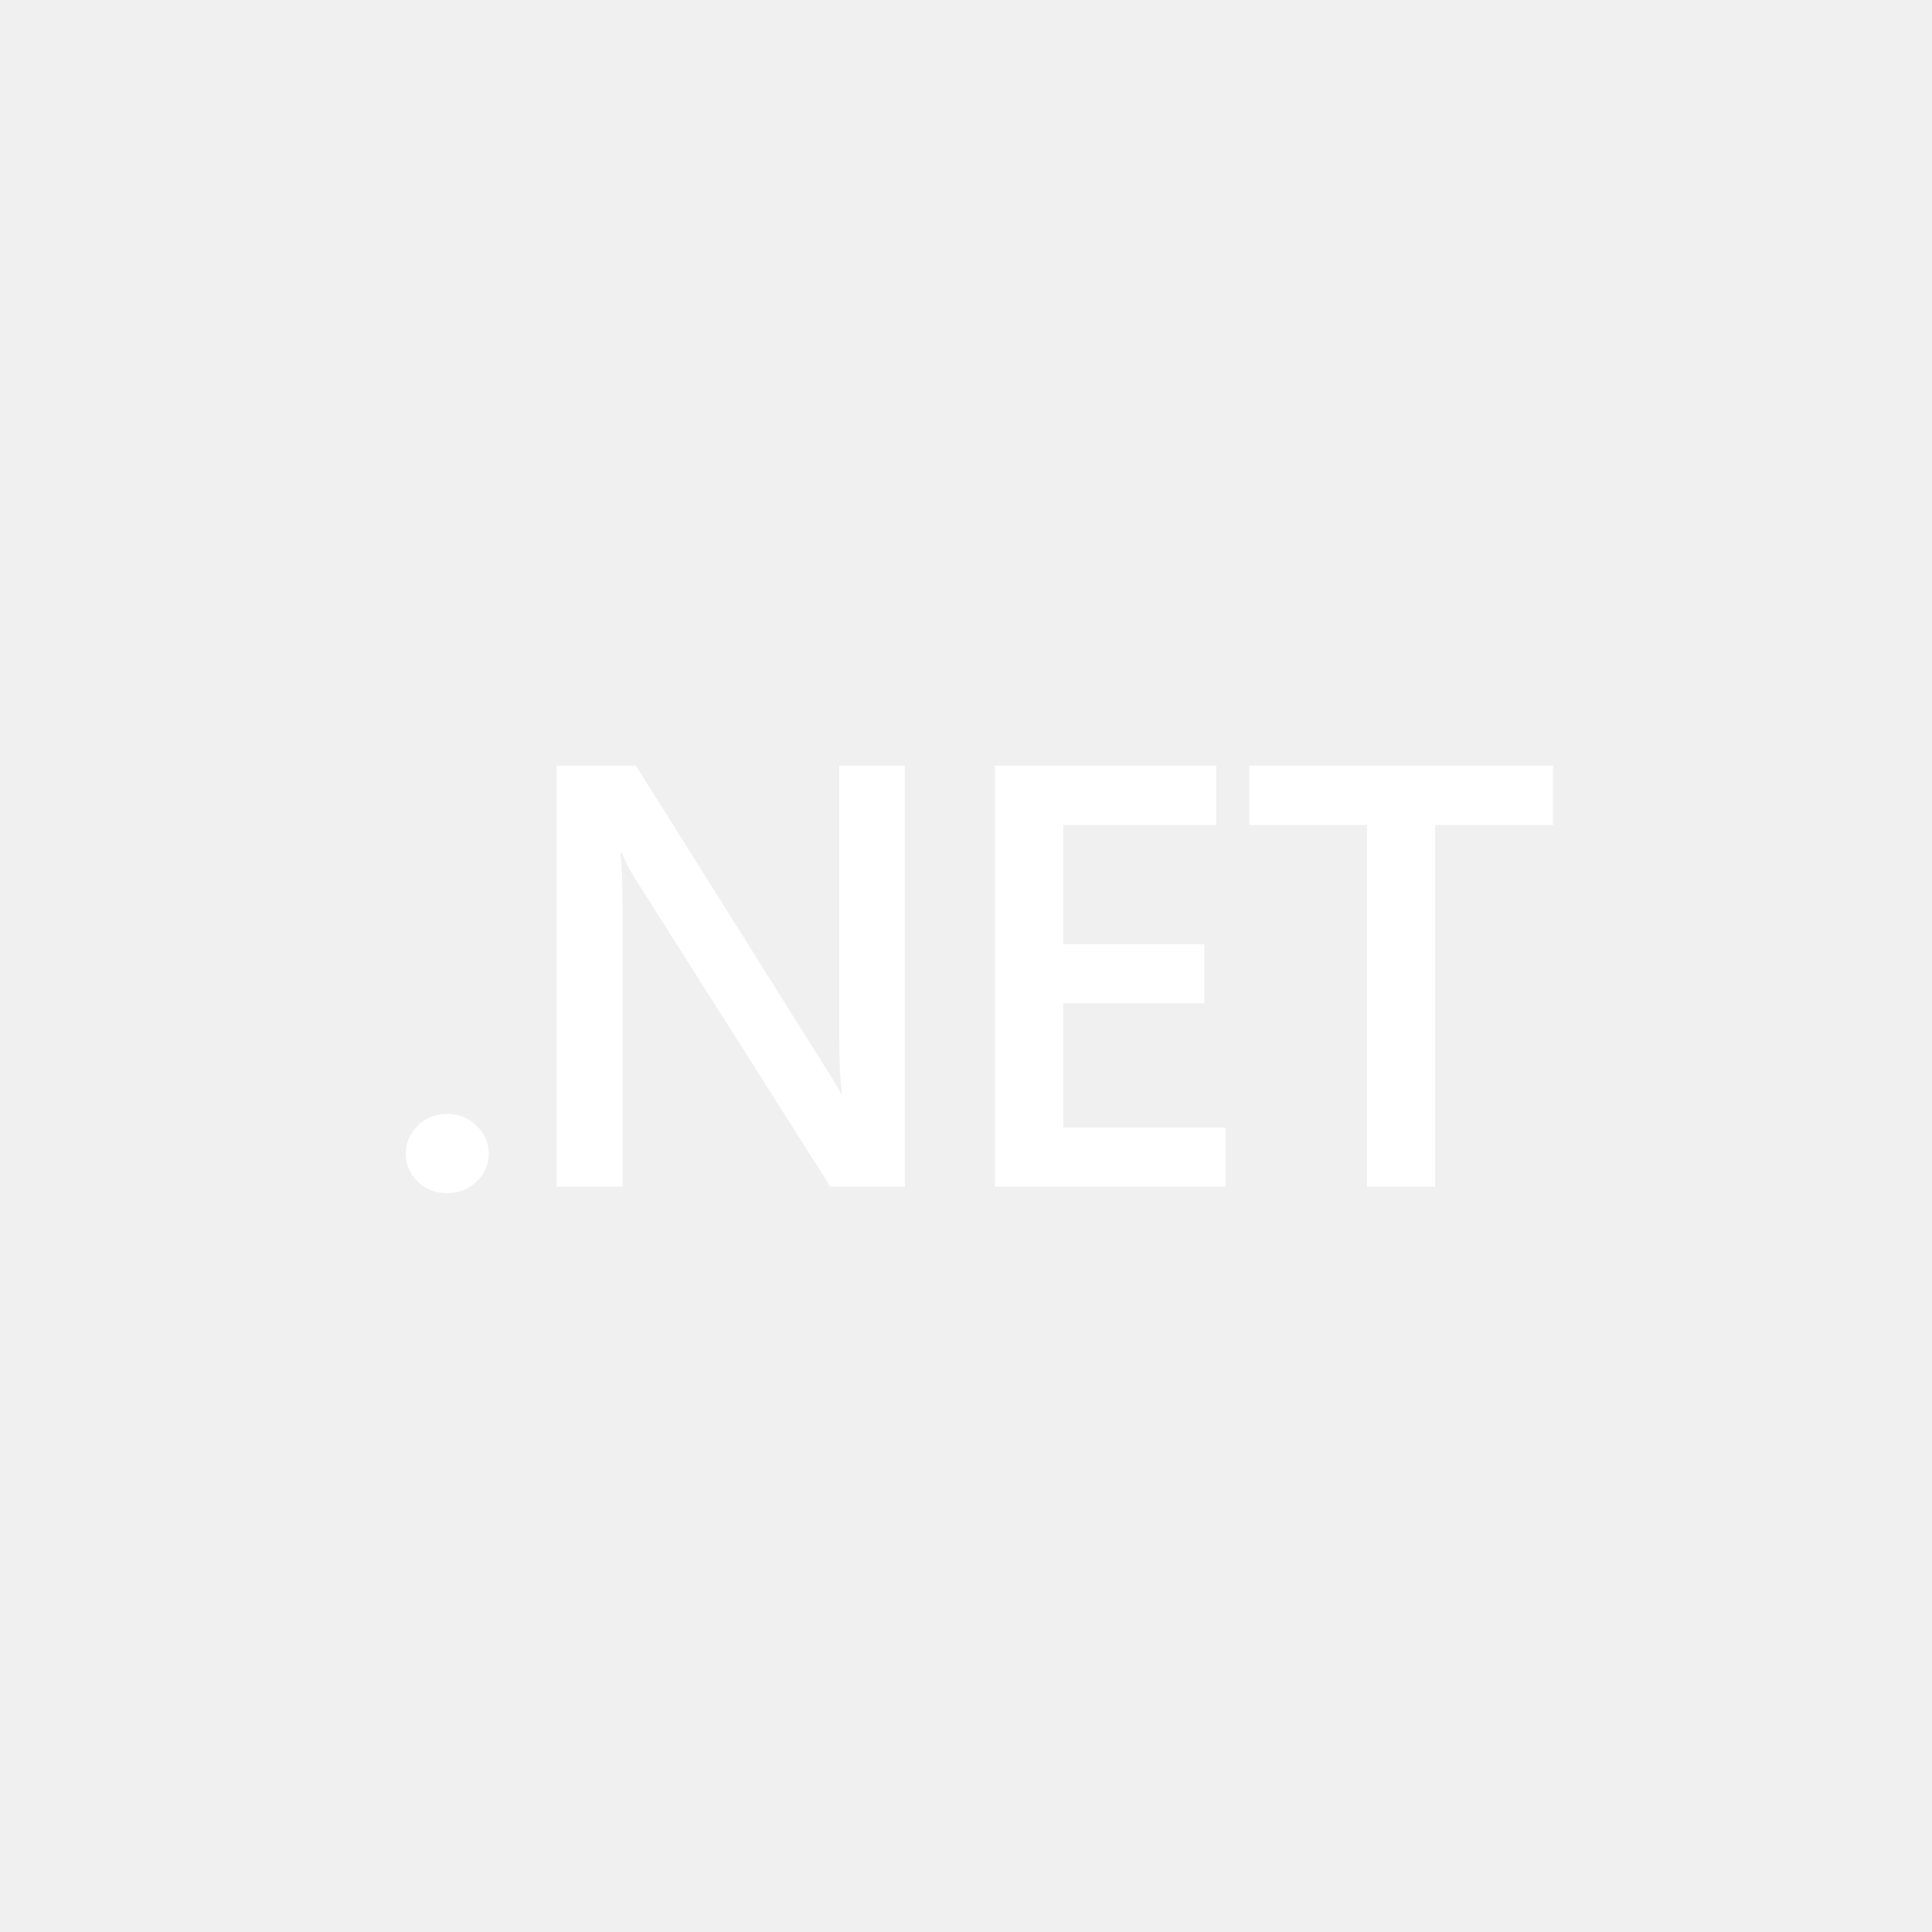
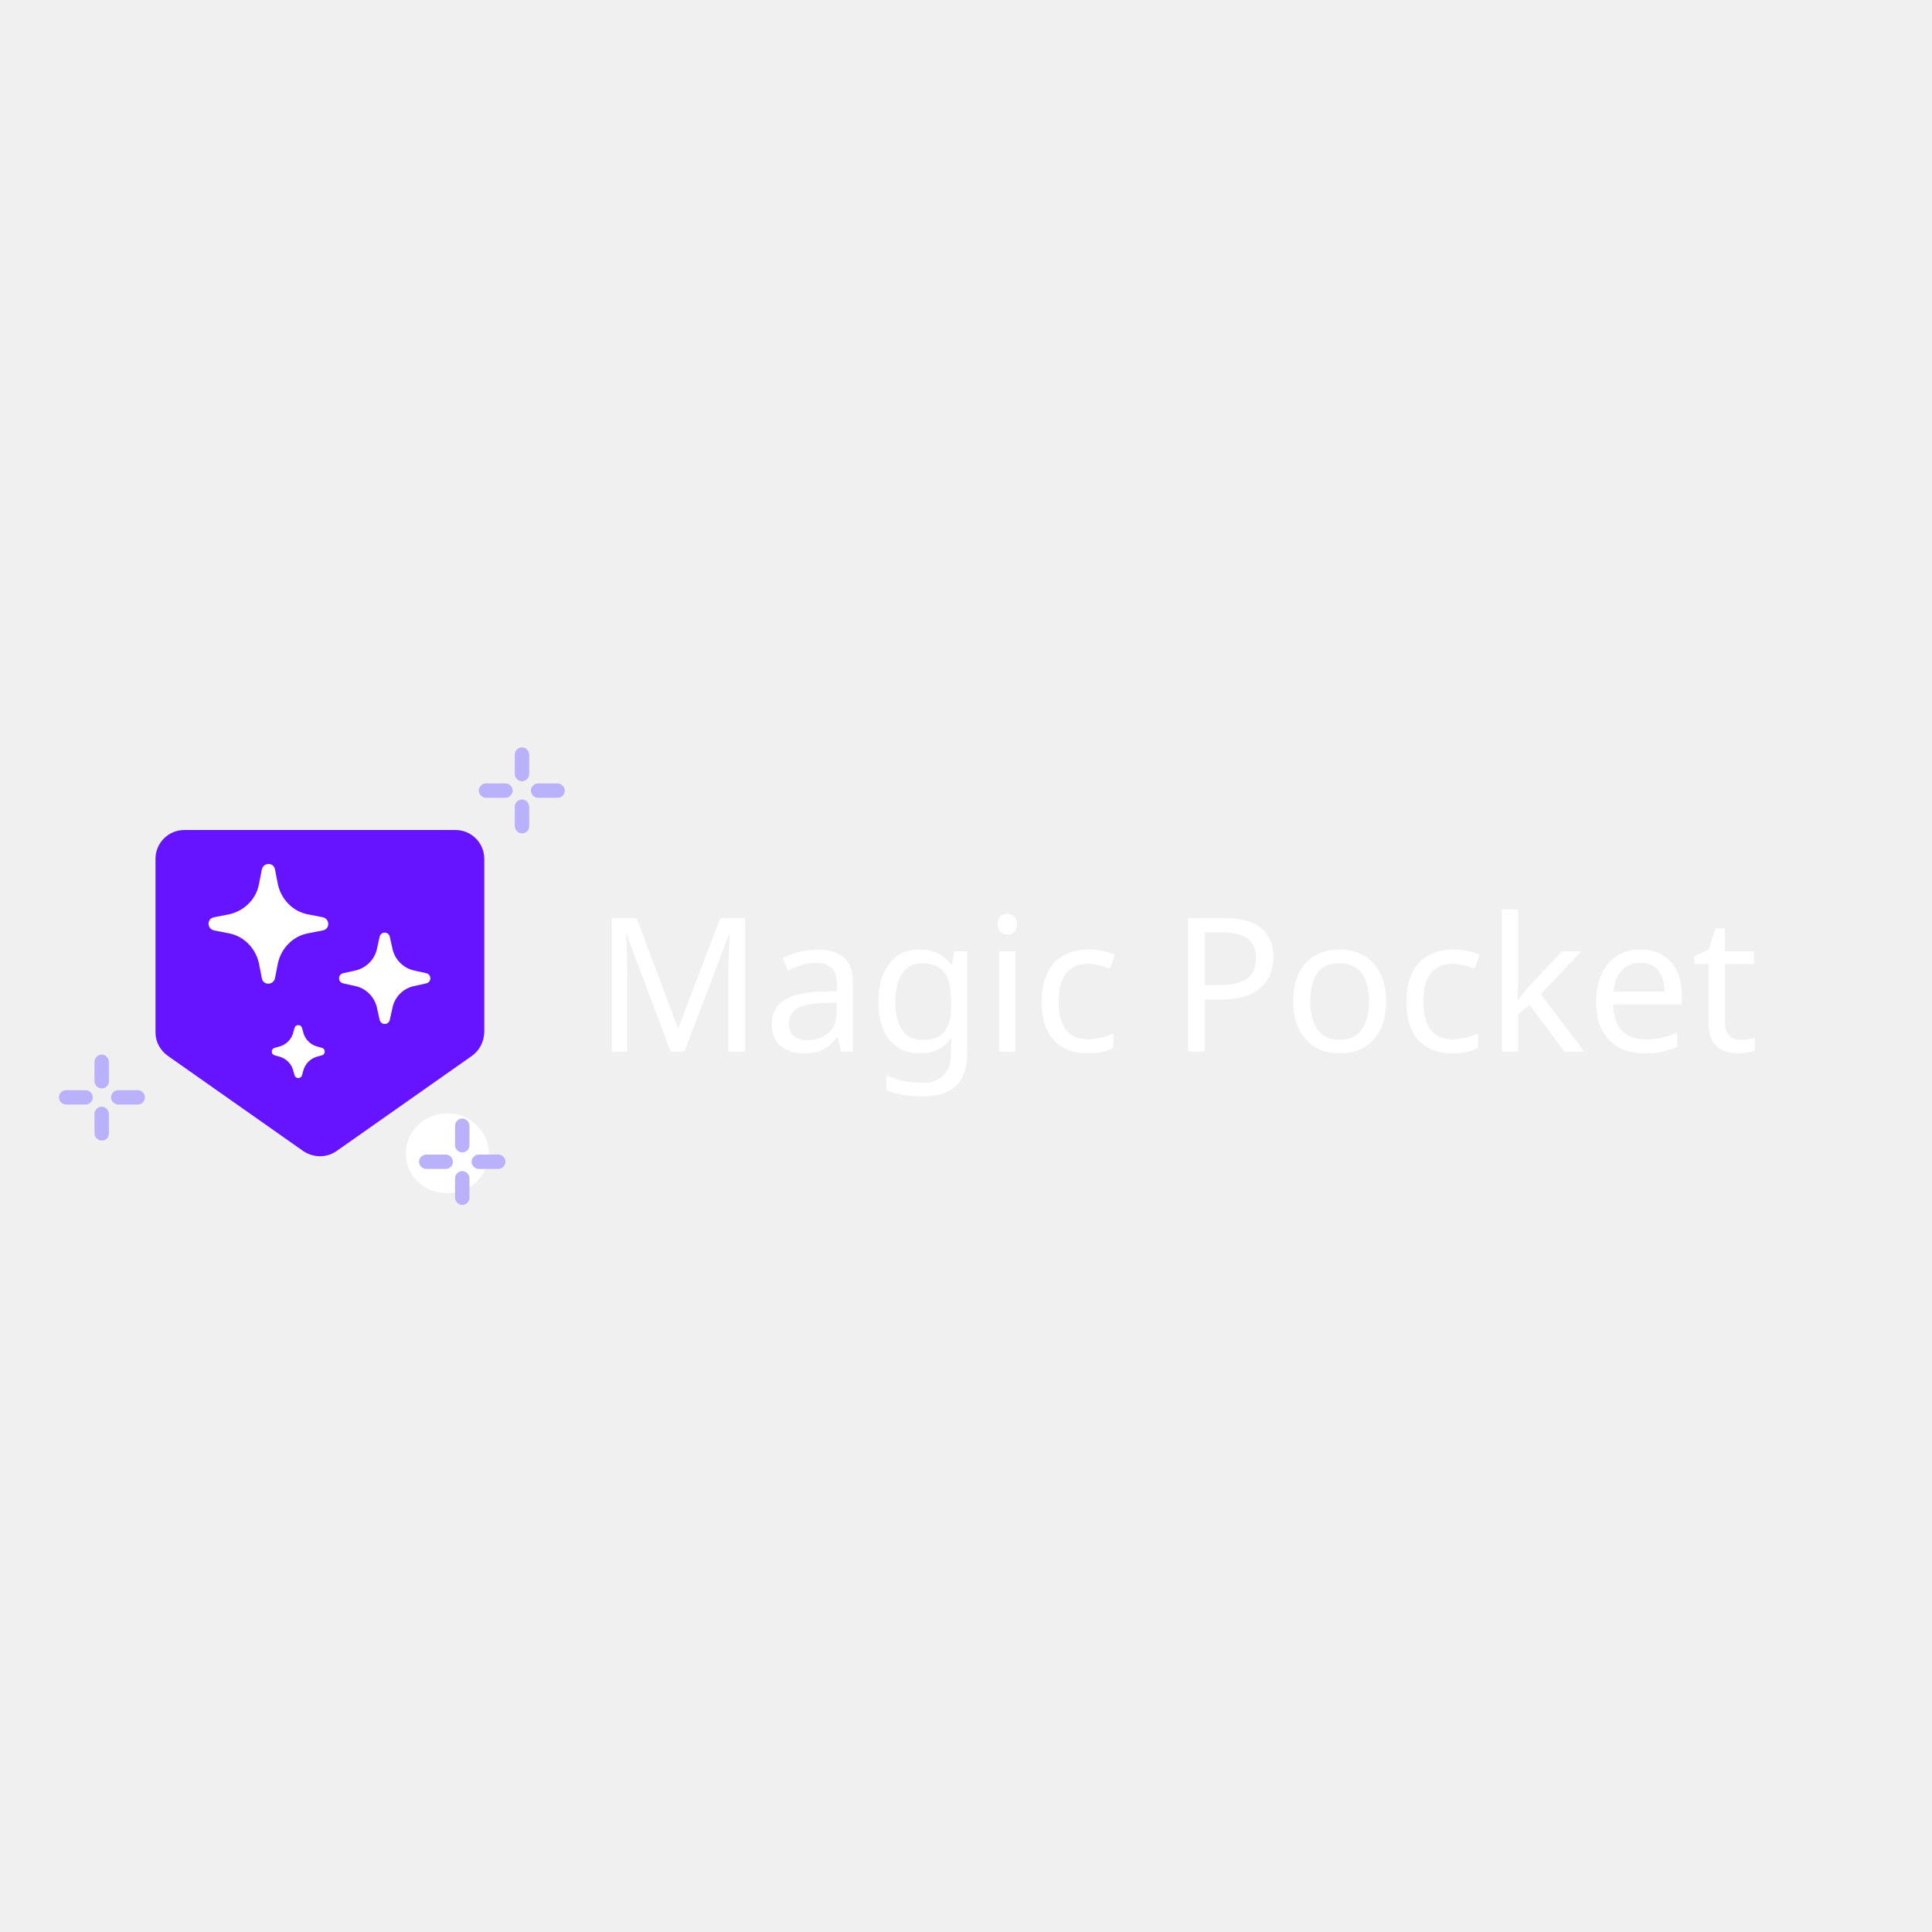
- <svg xmlns="http://www.w3.org/2000/svg" width="456" height="456" viewBox="0 0 456 456" version="1.1" xml:space="preserve" style="fill-rule:evenodd;clip-rule:evenodd;stroke-linejoin:round;stroke-miterlimit:2;">
-   <path d="m 105.5,281.609 c -2.703,0 -5.001,-0.9 -6.893,-2.702 -1.892,-1.848 -2.838,-4.042 -2.838,-6.582 0,-2.587 0.946,-4.804 2.838,-6.652 1.892,-1.848 4.19,-2.772 6.893,-2.772 2.748,0 5.068,0.924 6.96,2.772 1.937,1.848 2.906,4.064 2.906,6.652 0,2.54 -0.968,4.734 -2.906,6.582 -1.892,1.802 -4.212,2.702 -6.96,2.702 z" style="fill:#ffffff;fill-rule:nonzero;stroke-width:0.838" />
-   <path d="M 213.561,280.084 H 195.99 L 149.7,207.054 c -1.171,-1.848 -2.14,-3.765 -2.906,-5.751 h -0.406 c 0.361,2.125 0.541,6.675 0.541,13.65 v 65.132 h -15.543 v -99.36 h 18.719 l 44.737,71.298 c 1.892,2.957 3.109,4.989 3.649,6.098 h 0.27 c -0.45,-2.632 -0.676,-7.09 -0.676,-13.373 v -64.023 h 15.476 z" style="fill:#ffffff;fill-rule:nonzero;stroke-width:0.838" />
-   <path d="m 289.251,280.084 h -54.401 v -99.36 h 52.238 v 13.997 h -36.154 v 28.131 h 33.316 v 13.927 h -33.316 v 29.378 h 38.316 z" style="fill:#ffffff;fill-rule:nonzero;stroke-width:0.838" />
-   <path d="M 366.565,194.721 H 338.722 v 85.363 h -16.084 v -85.363 h -27.775 v -13.997 h 71.701 z" style="fill:#ffffff;fill-rule:nonzero;stroke-width:0.838" />
+ <svg xmlns="http://www.w3.org/2000/svg" version="1.1" id="Layer_1" x="0px" y="0px" viewBox="0 0 456 456" style="enable-background:new 0 0 456 456;" xml:space="preserve">
+   <path style="fill:#FFFFFF;" d="M105.5,281.6c-2.7,0-5-0.9-6.9-2.7c-1.9-1.8-2.8-4-2.8-6.6c0-2.6,0.9-4.8,2.8-6.7c1.9-1.8,4.2-2.8,6.9-2.8  c2.7,0,5.1,0.9,7,2.8c1.9,1.8,2.9,4.1,2.9,6.7c0,2.5-1,4.7-2.9,6.6C110.6,280.7,108.2,281.6,105.5,281.6z" />
+   <g>
+     <g>
+       <path style="fill:#6613FF;" d="M111.4,249.2l-32,22.5c-2.3,1.6-5.4,1.6-7.8,0l-32-22.5c-1.8-1.3-2.9-3.3-2.9-5.5v-41c0-3.7,3-6.8,6.8-6.8h64    c3.7,0,6.8,3,6.8,6.8v41C114.2,245.9,113.2,247.9,111.4,249.2z" />
+     </g>
+     <g>
+       <path style="fill:#FFFFFF;" d="M75.2,249.3l0.7-0.2c1-0.2,1-1.6,0-1.8l-0.7-0.2c-1.9-0.4-3.3-1.8-3.7-3.7l-0.2-0.7c-0.2-1-1.6-1-1.8,0    l-0.2,0.7c-0.4,1.9-1.8,3.3-3.7,3.7l-0.7,0.2c-1,0.2-1,1.6,0,1.8l0.7,0.2c1.9,0.4,3.3,1.8,3.7,3.7l0.2,0.7c0.2,1,1.6,1,1.8,0    l0.2-0.7C71.9,251.1,73.3,249.7,75.2,249.3z" />
+       <path style="fill:#FFFFFF;" d="M72.6,220.3l3.6-0.7c1.7-0.3,1.7-2.7,0-3.1l-3.6-0.7c-3.5-0.7-6.2-3.5-7-7l-0.7-3.6c-0.3-1.7-2.7-1.7-3.1,0    l-0.7,3.6c-0.7,3.5-3.5,6.2-7,7l-3.6,0.7c-1.7,0.3-1.7,2.7,0,3.1l3.6,0.7c3.5,0.7,6.2,3.5,7,7l0.7,3.6c0.3,1.7,2.7,1.7,3.1,0    l0.7-3.6C66.4,223.8,69.1,221,72.6,220.3z" />
+       <path style="fill:#FFFFFF;" d="M97.9,232.7l2.7-0.6c1.3-0.3,1.3-2.1,0-2.4l-2.7-0.6c-2.7-0.5-4.8-2.7-5.3-5.3l-0.6-2.7    c-0.3-1.3-2.1-1.3-2.4,0l-0.6,2.7c-0.5,2.7-2.7,4.8-5.3,5.3l-2.7,0.6c-1.3,0.3-1.3,2.1,0,2.4l2.7,0.6c2.7,0.5,4.8,2.7,5.3,5.3    l0.6,2.7c0.3,1.3,2.1,1.3,2.4,0l0.6-2.7C93.1,235.3,95.2,233.2,97.9,232.7z" />
+     </g>
+     <text transform="matrix(1 0 0 1 140.0953 248.1889)" style="fill:#FFFFFF;font-family:'GilmerHeavy';font-size:44.147px;">Magic Pocket</text>
+     <g>
+       <path style="fill:#BAB1FB;" d="M109.1,272c-0.9,0-1.7-0.8-1.7-1.7v-4.6c0-0.9,0.8-1.7,1.7-1.7c0.9,0,1.7,0.8,1.7,1.7v4.6    C110.8,271.3,110,272,109.1,272z" />
+       <path style="fill:#BAB1FB;" d="M109.1,284.4c-0.9,0-1.7-0.8-1.7-1.7v-4.6c0-0.9,0.8-1.7,1.7-1.7c0.9,0,1.7,0.8,1.7,1.7v4.6    C110.8,283.6,110,284.4,109.1,284.4z" />
+       <path style="fill:#BAB1FB;" d="M117.6,275.9H113c-0.9,0-1.7-0.8-1.7-1.7s0.8-1.7,1.7-1.7h4.6c0.9,0,1.7,0.8,1.7,1.7S118.5,275.9,117.6,275.9    z" />
+       <path style="fill:#BAB1FB;" d="M105.2,275.9h-4.6c-0.9,0-1.7-0.8-1.7-1.7s0.8-1.7,1.7-1.7h4.6c0.9,0,1.7,0.8,1.7,1.7    S106.2,275.9,105.2,275.9z" />
+     </g>
+     <g>
+       <path style="fill:#BAB1FB;" d="M24,256.9c-0.9,0-1.7-0.8-1.7-1.7v-4.6c0-0.9,0.8-1.7,1.7-1.7s1.7,0.8,1.7,1.7v4.6    C25.7,256.1,25,256.9,24,256.9z" />
+       <path style="fill:#BAB1FB;" d="M24,269.2c-0.9,0-1.7-0.8-1.7-1.7v-4.6c0-0.9,0.8-1.7,1.7-1.7s1.7,0.8,1.7,1.7v4.6    C25.7,268.5,25,269.2,24,269.2z" />
+       <path style="fill:#BAB1FB;" d="M32.5,260.7h-4.6c-0.9,0-1.7-0.8-1.7-1.7s0.8-1.7,1.7-1.7h4.6c0.9,0,1.7,0.8,1.7,1.7S33.5,260.7,32.5,260.7z" />
+       <path style="fill:#BAB1FB;" d="M20.2,260.7h-4.6c-0.9,0-1.7-0.8-1.7-1.7s0.8-1.7,1.7-1.7h4.6c0.9,0,1.7,0.8,1.7,1.7S21.1,260.7,20.2,260.7z" />
+     </g>
+     <g>
+       <path style="fill:#BAB1FB;" d="M123.2,184.4c-0.9,0-1.7-0.8-1.7-1.7v-4.6c0-0.9,0.8-1.7,1.7-1.7s1.7,0.8,1.7,1.7v4.6    C124.9,183.6,124.1,184.4,123.2,184.4z" />
+       <path style="fill:#BAB1FB;" d="M123.2,196.7c-0.9,0-1.7-0.8-1.7-1.7v-4.6c0-0.9,0.8-1.7,1.7-1.7s1.7,0.8,1.7,1.7v4.6    C124.9,196,124.1,196.7,123.2,196.7z" />
+       <path style="fill:#BAB1FB;" d="M131.6,188.3H127c-0.9,0-1.7-0.8-1.7-1.7s0.8-1.7,1.7-1.7h4.6c0.9,0,1.7,0.8,1.7,1.7S132.6,188.3,131.6,188.3    z" />
+       <path style="fill:#BAB1FB;" d="M119.3,188.3h-4.6c-0.9,0-1.7-0.8-1.7-1.7s0.8-1.7,1.7-1.7h4.6c0.9,0,1.7,0.8,1.7,1.7    S120.2,188.3,119.3,188.3z" />
+     </g>
+   </g>
</svg>
